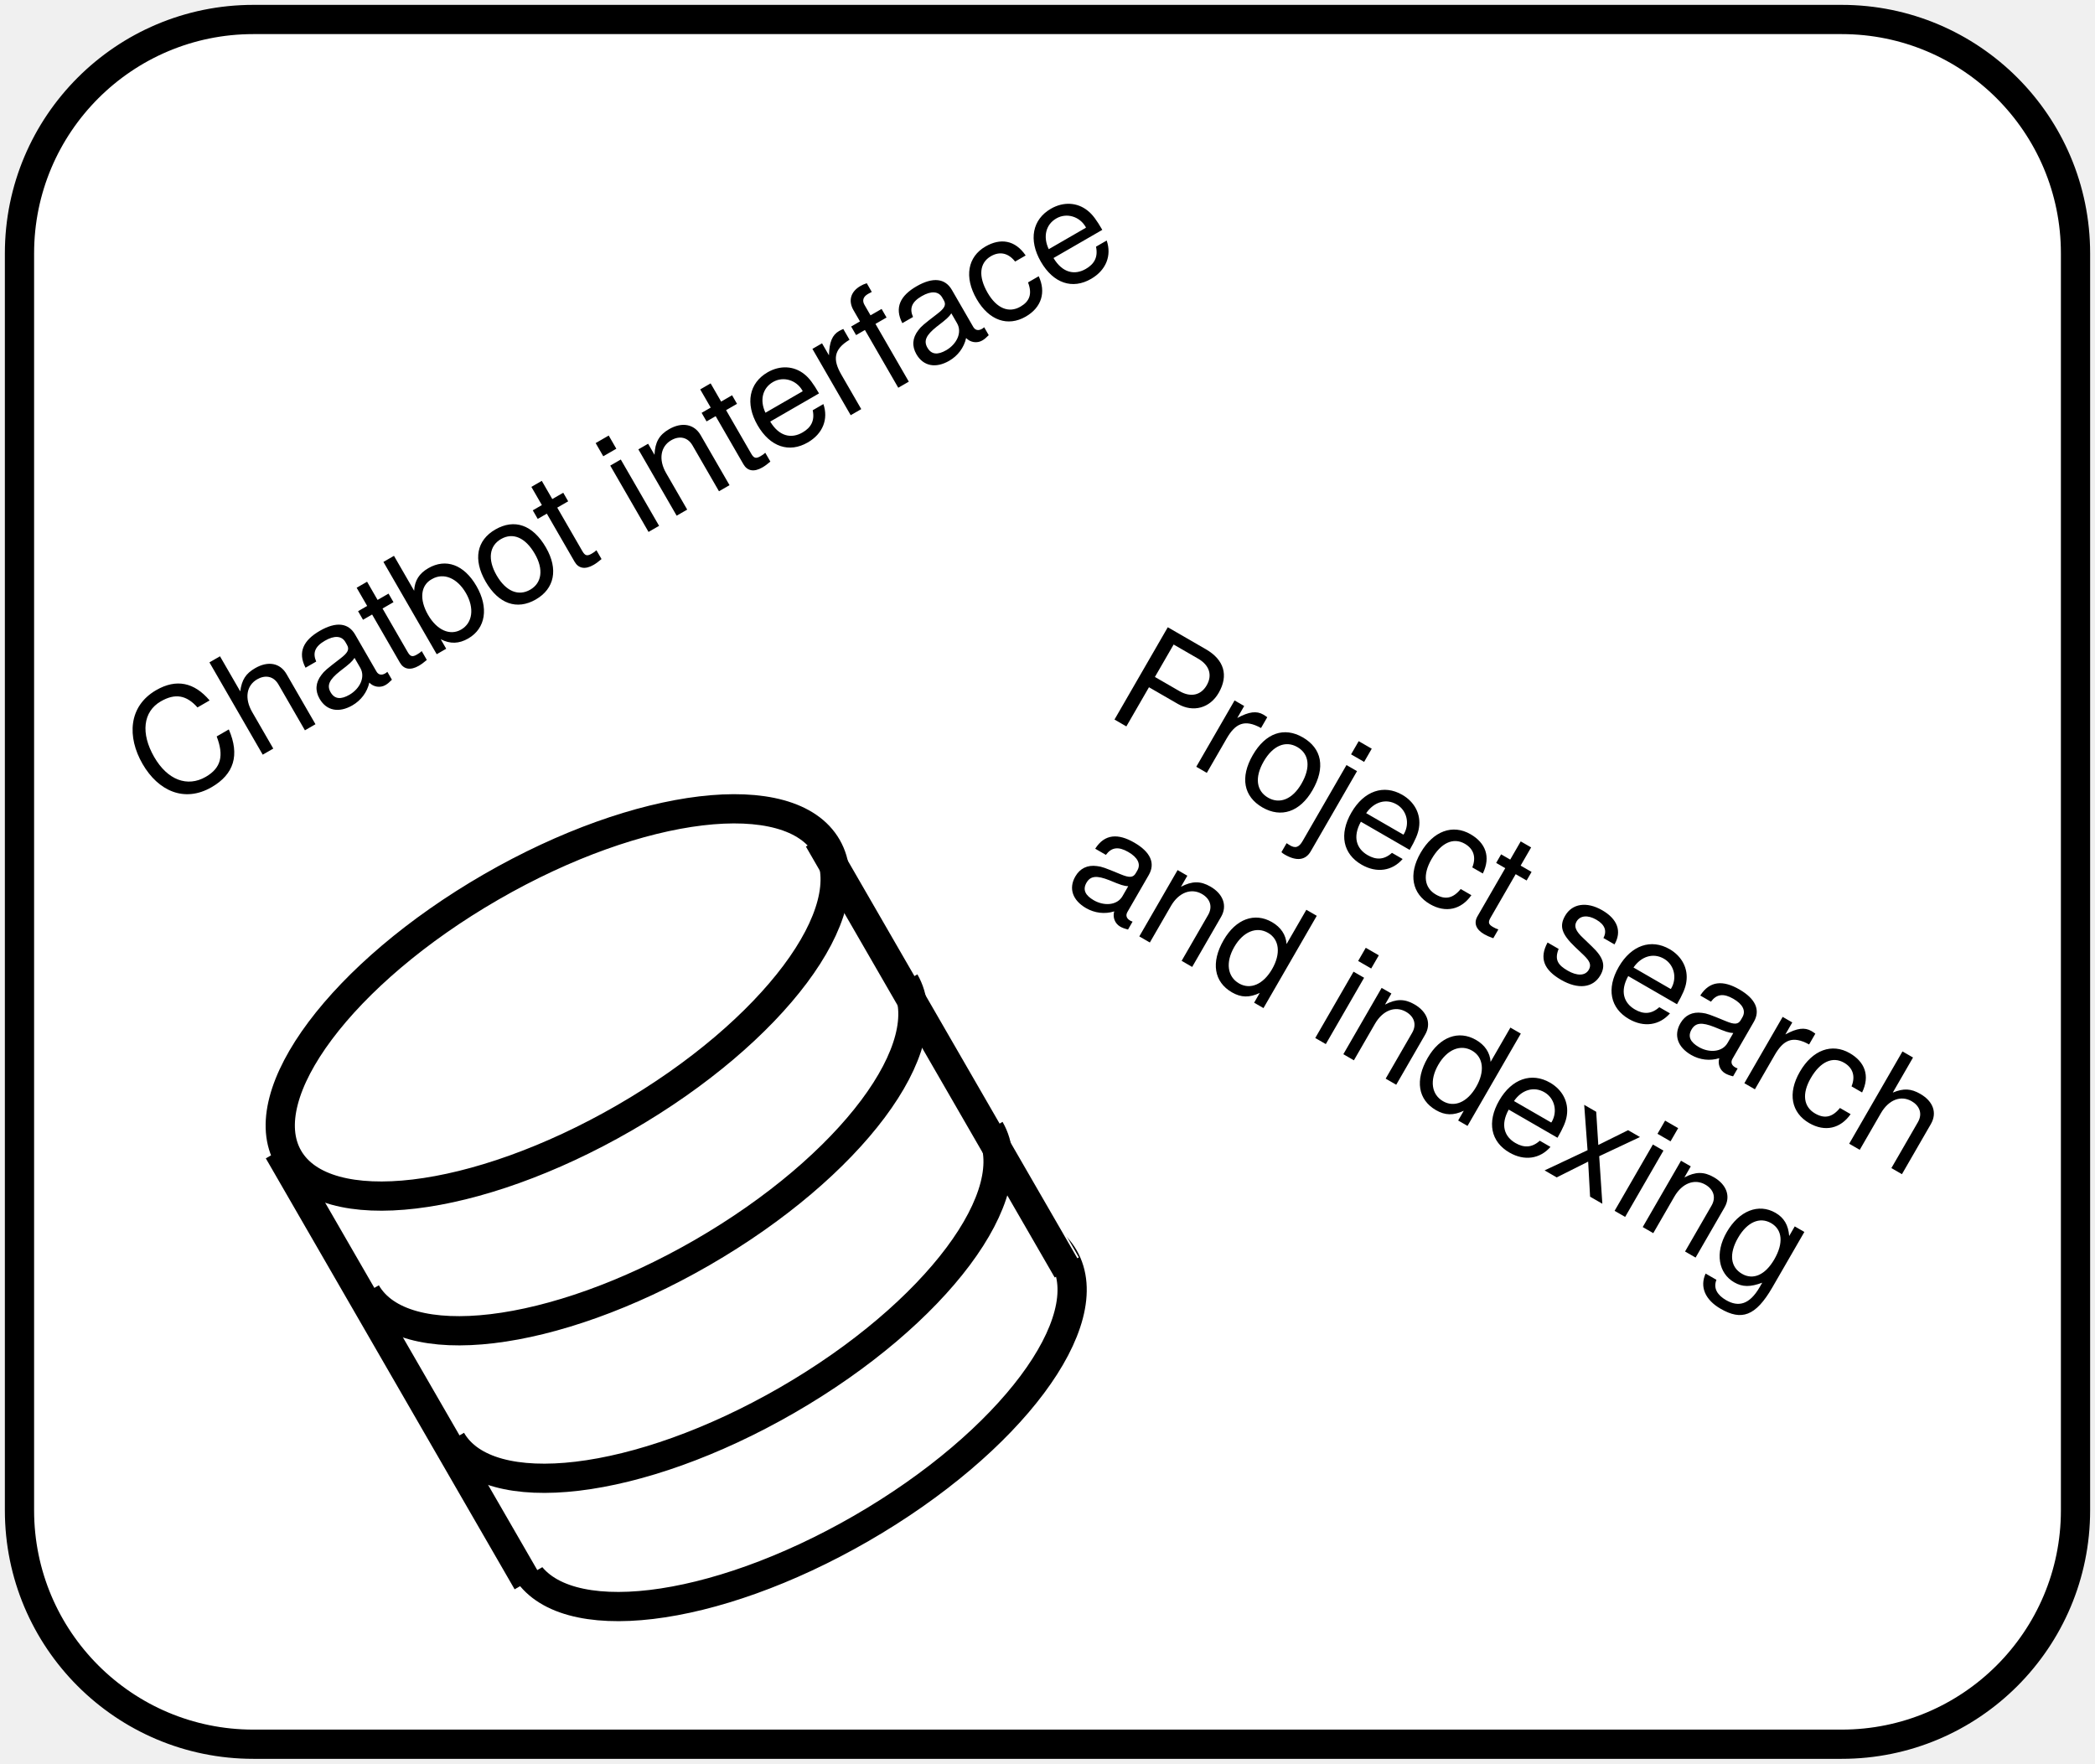
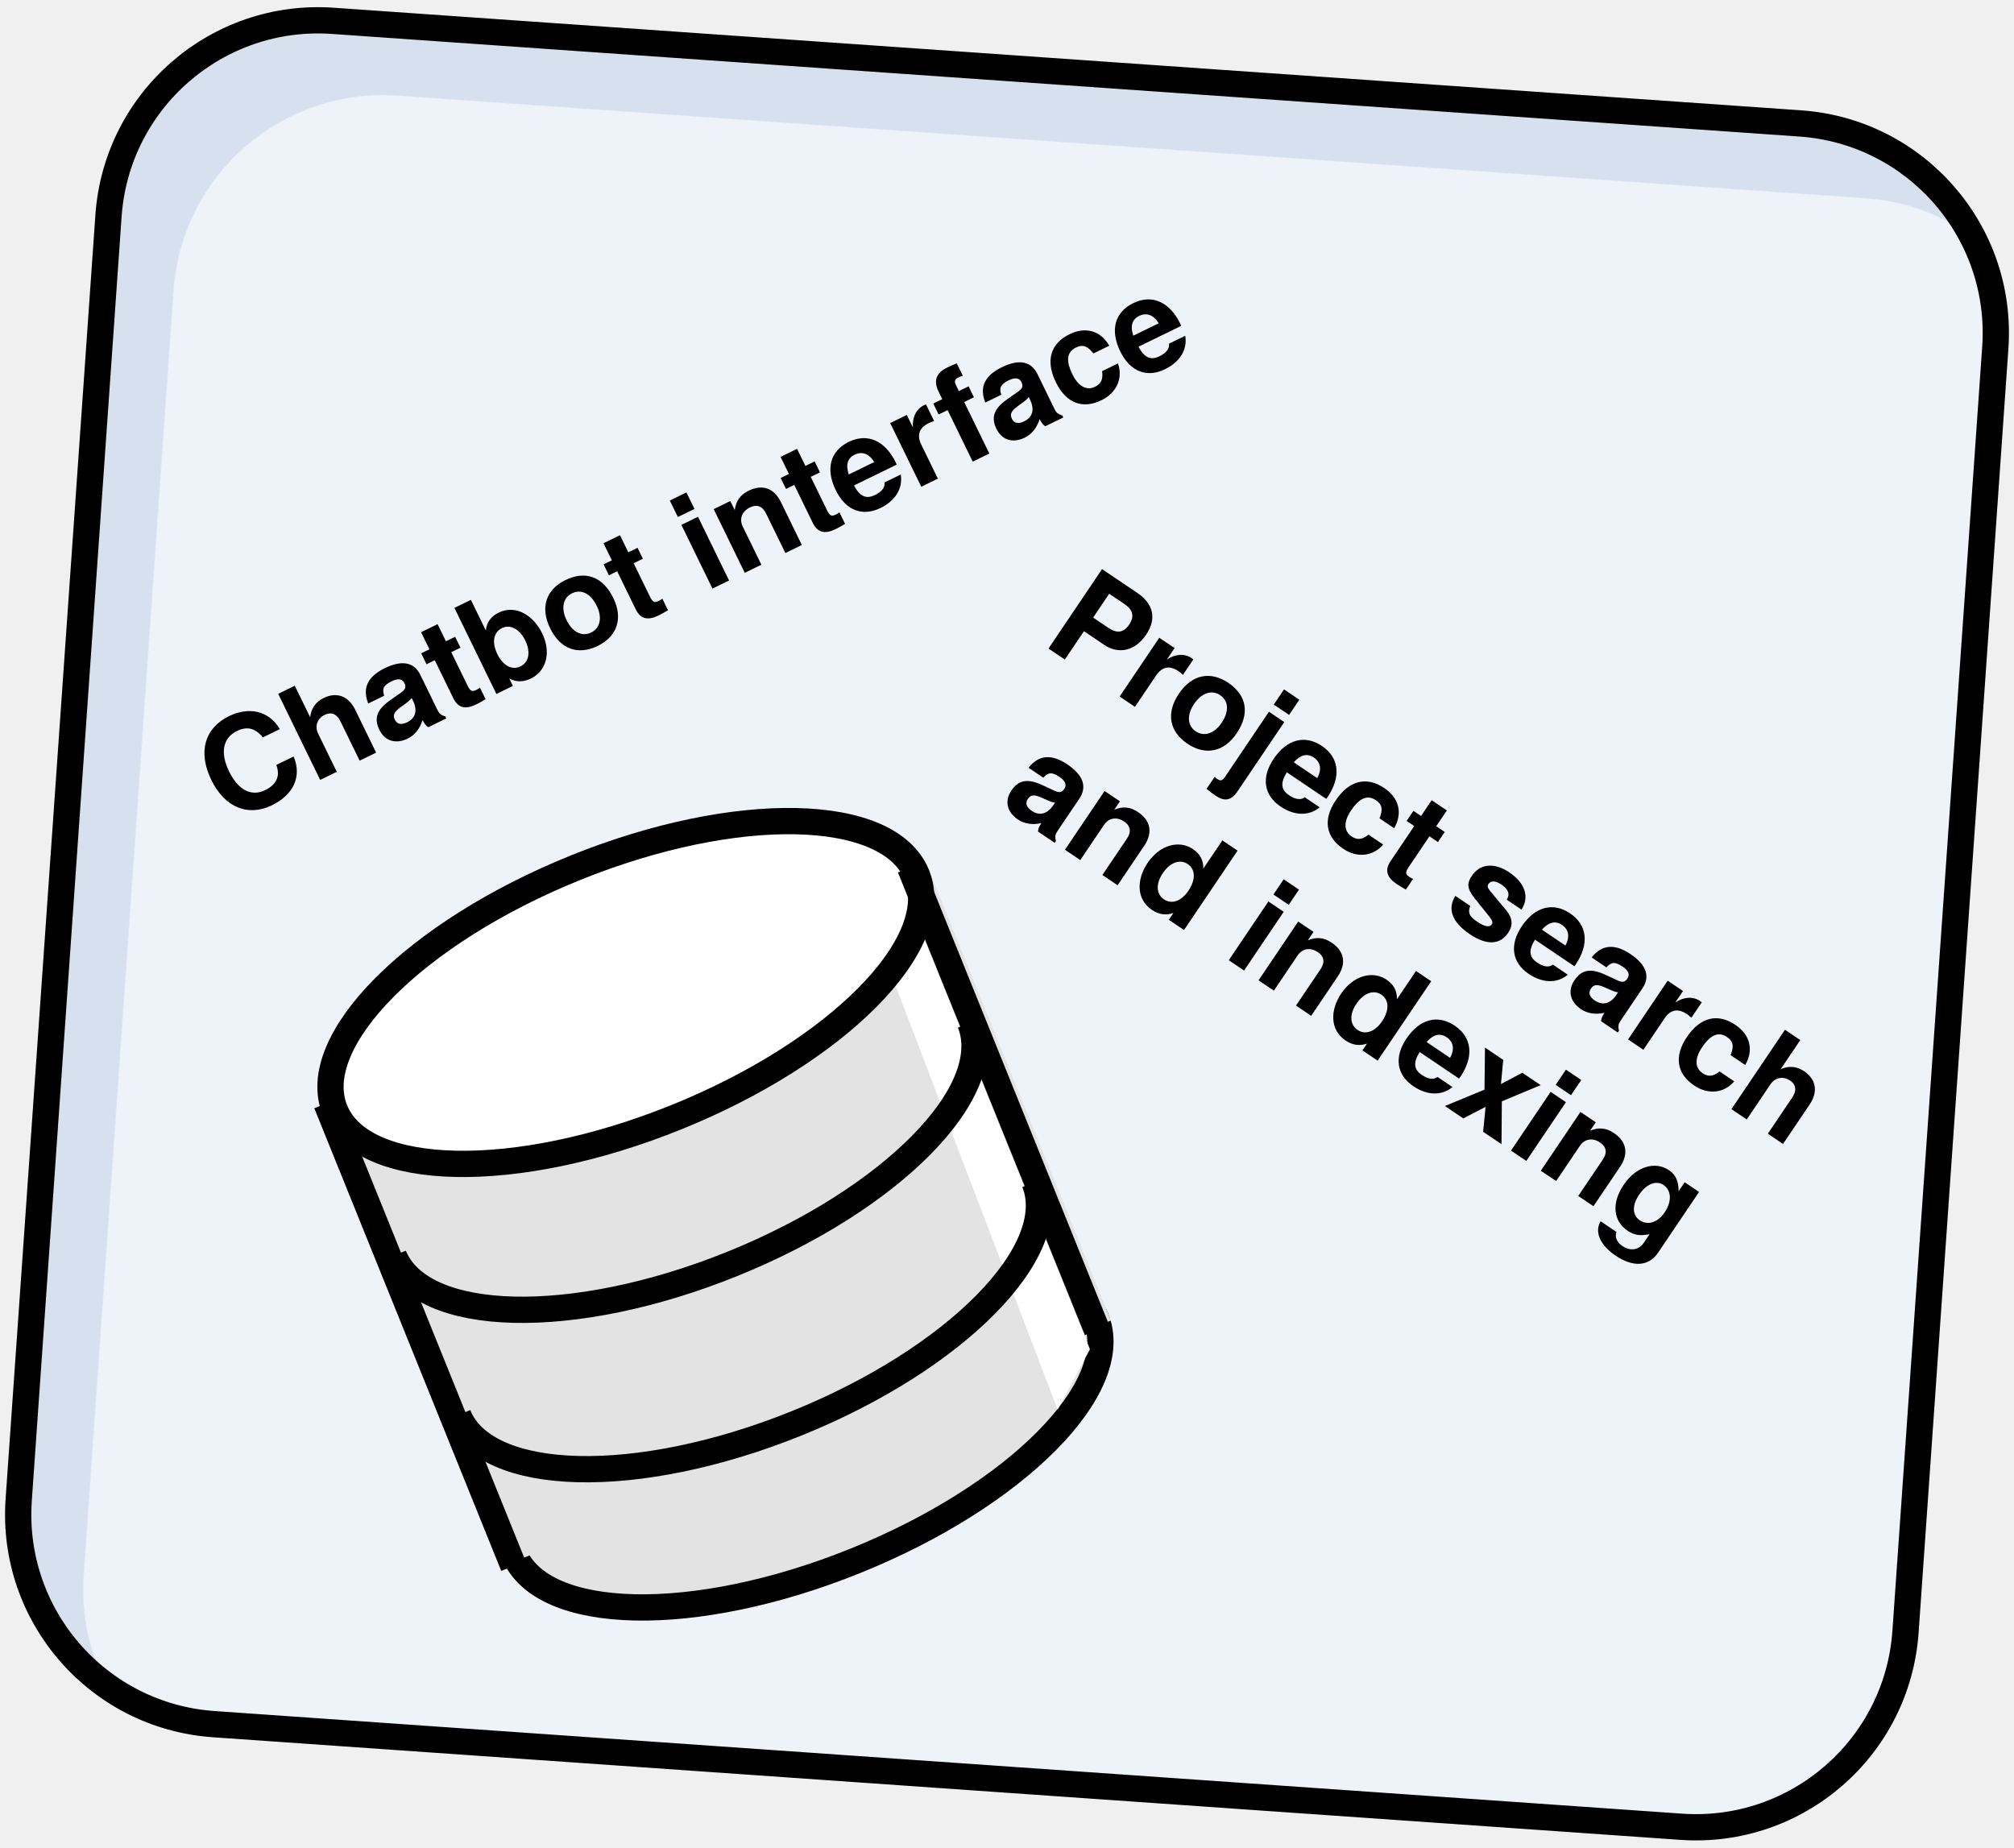
- <svg xmlns="http://www.w3.org/2000/svg" xmlns:xlink="http://www.w3.org/1999/xlink" width="215px" height="181px" viewBox="0 0 215 181" version="1.1">
+ <svg xmlns="http://www.w3.org/2000/svg" xmlns:xlink="http://www.w3.org/1999/xlink" width="230px" height="211px" viewBox="0 0 230 211" version="1.1">
  <defs>
-     <rect id="path-1" x="0" y="0" width="211" height="177" rx="24" />
+     <rect id="path-1" x="-9.54969437e-12" y="-7.27595761e-12" width="216" height="195" rx="24" />
+     <filter x="-2.5%" y="-2.8%" width="105.1%" height="105.6%" filterUnits="objectBoundingBox" id="filter-3">
+       <feOffset dx="8" dy="8" in="SourceAlpha" result="shadowOffsetInner1" />
+       <feComposite in="shadowOffsetInner1" in2="SourceAlpha" operator="arithmetic" k2="-1" k3="1" result="shadowInnerInner1" />
+       <feColorMatrix values="0 0 0 0 0.838   0 0 0 0 0.878   0 0 0 0 0.934  0 0 0 1 0" type="matrix" in="shadowInnerInner1" />
+     </filter>
  </defs>
-   <g id="Page-3" stroke="none" stroke-width="1" fill="none" fill-rule="evenodd">
-     <g id="Group-4" transform="translate(2, 2)">
+   <g id="Page-2" stroke="none" stroke-width="1" fill="none" fill-rule="evenodd">
+     <g id="monolithic_diagram" transform="translate(115, 105.5) rotate(4) translate(-115, -105.5) translate(7, 8)">
      <mask id="mask-2" fill="white">
        <use xlink:href="#path-1" />
      </mask>
-       <use id="Rectangle-4" stroke="#000000" stroke-width="3" fill="#FFFFFF" xlink:href="#path-1" />
-       <text id="Chatbot-interface" mask="url(#mask-2)" transform="translate(63.89454, 46.04423) rotate(-30) translate(-63.89454, -46.04423) " font-family="HelveticaNeue-Medium, Helvetica Neue" font-size="15" font-weight="400" fill="#000000">
-         <tspan x="3.602" y="52.044">Chatbot interface</tspan>
+       <g id="group_background">
+         <use fill="#EEF3FA" fill-rule="evenodd" xlink:href="#path-1" />
+         <use fill="black" fill-opacity="1" filter="url(#filter-3)" xlink:href="#path-1" />
+         <use stroke="#000000" stroke-width="3" xlink:href="#path-1" />
+       </g>
+       <text id="Chatbot-interface" mask="url(#mask-2)" transform="translate(69.48708, 56.0491) rotate(-30) translate(-69.48708, -56.0491) " font-family="HelveticaNeue-Bold, Helvetica Neue" font-size="15" font-weight="bold" fill="#000000">
+         <tspan x="6.99" y="62.049">Chatbot interface</tspan>
      </text>
-       <text id="Project-search-and-i" mask="url(#mask-2)" transform="translate(152.9101, 98.71346) rotate(-330) translate(-152.9101, -98.71346) " font-family="HelveticaNeue-Medium, Helvetica Neue" font-size="15" font-weight="400" fill="#000000">
-         <tspan x="103.013" y="95.713">Project search </tspan>
-         <tspan x="108.315" y="113.713">and indexing</tspan>
+       <text id="Project-search-and-i" mask="url(#mask-2)" transform="translate(153.0438, 93.81539) rotate(-330) translate(-153.0438, -93.81539) " font-family="HelveticaNeue-Bold, Helvetica Neue" font-size="15" font-weight="bold" fill="#000000">
+         <tspan x="101.084" y="90.815">Project search </tspan>
+         <tspan x="107.361" y="108.815">and indexing</tspan>
      </text>
-       <g id="Group" mask="url(#mask-2)">
-         <g transform="translate(67.44486, 121.909) rotate(-30) translate(-67.44486, -121.909) translate(33.44486, 83.90896)">
-           <ellipse id="Oval-Copy" stroke="#000000" stroke-width="3" fill="#FFFFFF" fill-rule="evenodd" cx="33.942" cy="62.32" rx="31.908" ry="13.68" />
-           <rect id="Rectangle" stroke="none" fill="#FFFFFF" fill-rule="evenodd" x="0.704" y="12.92" width="66.476" height="50.16" />
-           <ellipse id="Oval" stroke="#000000" stroke-width="3" fill="#FFFFFF" fill-rule="evenodd" cx="33.942" cy="13.68" rx="31.908" ry="13.68" />
-           <path d="M65.85,47.12 C65.85,54.675 51.565,60.8 33.942,60.8 C16.32,60.8 2.034,54.675 2.034,47.12" id="Oval-Copy-2" stroke="#000000" stroke-width="3" fill="#FFFFFF" fill-rule="evenodd" />
-           <path d="M65.85,29.64 C65.85,37.195 51.565,43.32 33.942,43.32 C16.32,43.32 2.034,37.195 2.034,29.64" id="Oval-Copy-3" stroke="#000000" stroke-width="3" fill="#FFFFFF" fill-rule="evenodd" />
-           <path d="M1.5,14.06 L1.5,62.127" id="Line" stroke="#000000" stroke-width="3" fill="none" stroke-linecap="square" />
-           <path d="M65.5,14.06 L65.5,62.127" id="Line-Copy" stroke="#000000" stroke-width="3" fill="none" stroke-linecap="square" />
+       <g id="database" mask="url(#mask-2)">
+         <g transform="translate(77.12733, 133.2563) rotate(-26) translate(-77.12733, -133.2563) translate(39.12733, 90.25627)">
+           <ellipse id="Oval-Copy" stroke="#000000" stroke-width="3" fill="#E3E3E3" fill-rule="evenodd" cx="38.125" cy="69.999" rx="35.84" ry="15.366" />
+           <rect id="Rectangle" stroke="none" fill="#E3E3E3" fill-rule="evenodd" x="0.791" y="14.512" width="74.667" height="56.341" />
+           <polygon id="Rectangle-2-Copy" stroke="none" fill="#FFFFFF" fill-rule="evenodd" points="67 25 72 22 72 73 66 78" />
+           <ellipse id="Oval" stroke="#000000" stroke-width="3" fill="#FFFFFF" fill-rule="evenodd" cx="38.125" cy="15.366" rx="35.84" ry="15.366" />
+           <path d="M73.284,52.926 C73.284,61.412 57.391,68.292 37.784,68.292 C18.178,68.292 2.284,61.412 2.284,52.926" id="Oval-Copy-2" stroke="#000000" stroke-width="3" fill="none" />
+           <path d="M73.284,33.292 C73.284,41.779 57.391,48.658 37.784,48.658 C18.178,48.658 2.284,41.779 2.284,33.292" id="Oval-Copy-3" stroke="#000000" stroke-width="3" fill="none" />
+           <path d="M1.685,15.793 L1.685,69.782" id="Line" stroke="#000000" stroke-width="3" fill="none" stroke-linecap="square" />
+           <path d="M73.571,15.793 L73.571,69.782" id="Line-Copy" stroke="#000000" stroke-width="3" fill="none" stroke-linecap="square" />
        </g>
      </g>
    </g>
  </g>
</svg>
